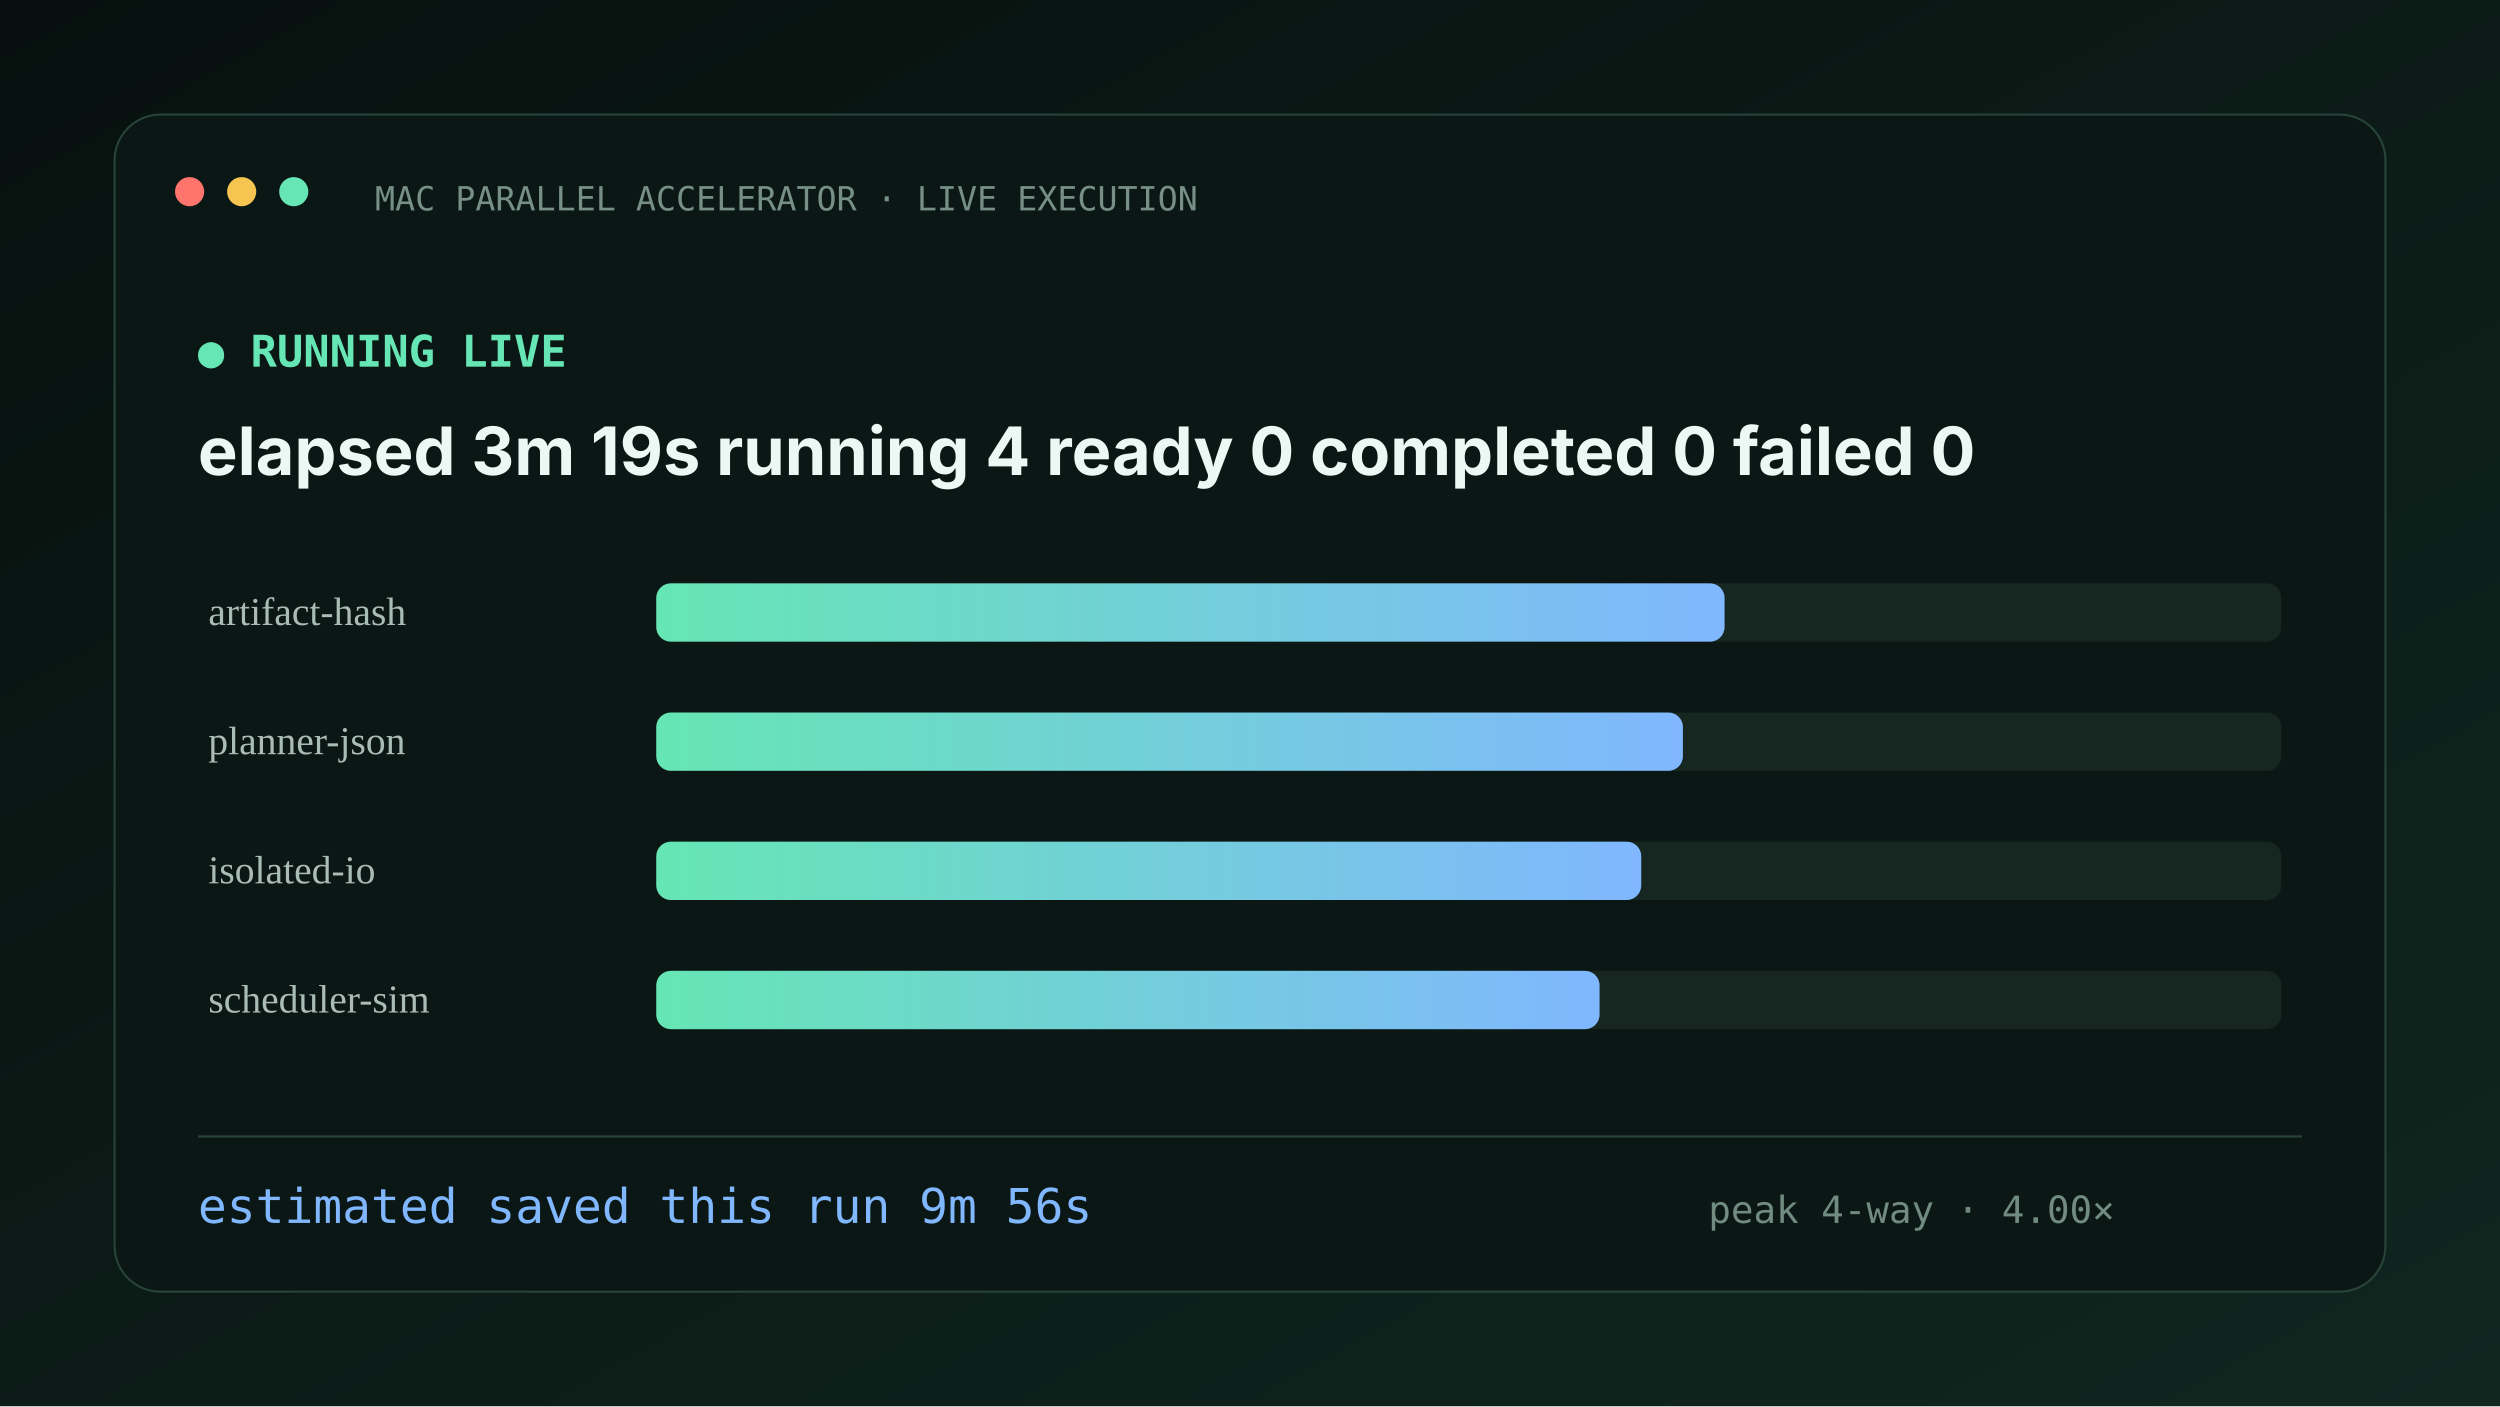
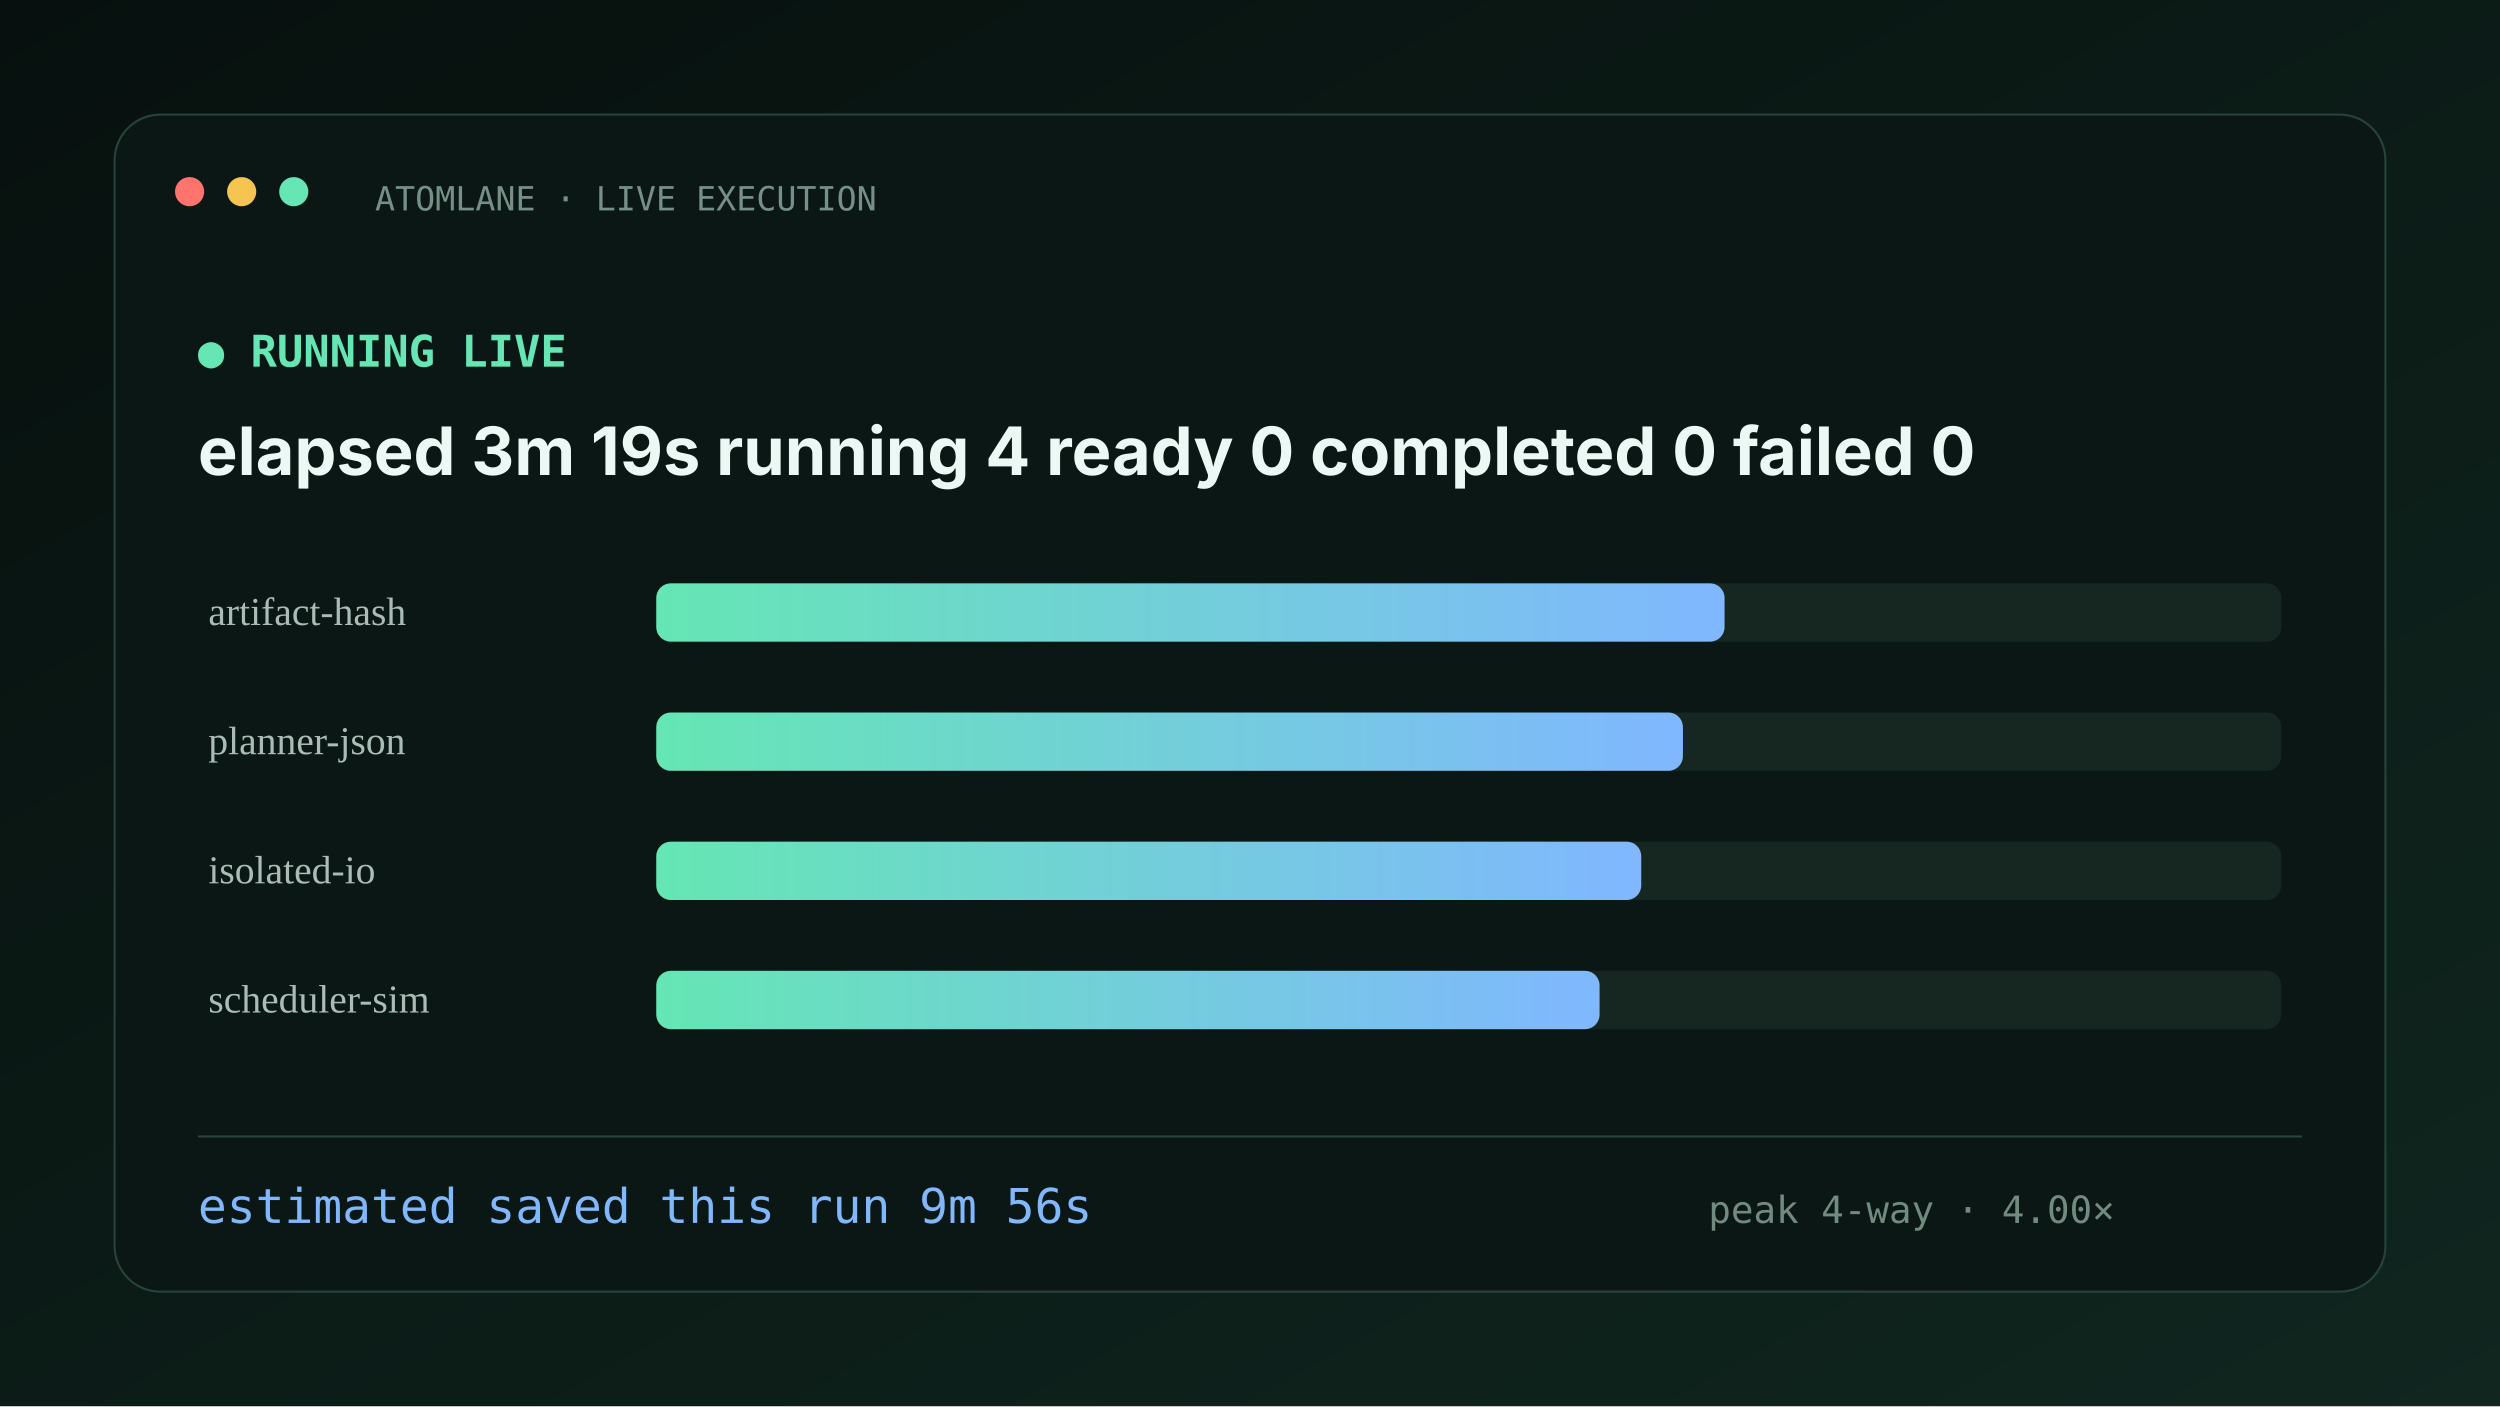
<svg xmlns="http://www.w3.org/2000/svg" width="1200" height="675" viewBox="0 0 1200 675">
  <defs>
    <linearGradient id="bg" x1="0" y1="0" x2="1" y2="1">
      <stop stop-color="#07100e" />
      <stop offset="1" stop-color="#10261f" />
    </linearGradient>
    <linearGradient id="accent">
      <stop stop-color="#65e6b4" />
      <stop offset="1" stop-color="#80b7ff" />
    </linearGradient>
  </defs>
  <rect width="1200" height="675" fill="url(#bg)" />
  <rect x="55" y="55" width="1090" height="565" rx="22" fill="#0b1714" stroke="#27433a" />
  <circle cx="91" cy="92" r="7" fill="#ff756d" />
  <circle cx="116" cy="92" r="7" fill="#f5c451" />
  <circle cx="141" cy="92" r="7" fill="#65e6b4" />
-   <text x="180" y="101" fill="#769087" font-family="ui-monospace,SFMono-Regular,Menlo,monospace" font-size="16">MAC PARALLEL ACCELERATOR · LIVE EXECUTION</text>
+   <text x="180" y="101" fill="#769087" font-family="ui-monospace,SFMono-Regular,Menlo,monospace" font-size="16">ATOMLANE · LIVE EXECUTION</text>
  <text x="95" y="176" fill="#65e6b4" font-family="ui-monospace,SFMono-Regular,Menlo,monospace" font-size="21" font-weight="700">● RUNNING LIVE</text>
  <text x="95" y="228" fill="#ecf8f3" font-family="-apple-system,BlinkMacSystemFont,Segoe UI,sans-serif" font-size="32" font-weight="750">elapsed 3m 19s   running 4   ready 0   completed 0   failed 0</text>
  <text x="100" y="300" fill="#a9bcb5" font-size="19">artifact-hash</text>
  <rect x="315" y="280" width="780" height="28" rx="7" fill="#152720" />
  <rect x="315" y="280" width="512.8" height="28" rx="7" fill="url(#accent)" />
  <text x="100" y="362" fill="#a9bcb5" font-size="19">planner-json</text>
  <rect x="315" y="342" width="780" height="28" rx="7" fill="#152720" />
  <rect x="315" y="342" width="492.8" height="28" rx="7" fill="url(#accent)" />
  <text x="100" y="424" fill="#a9bcb5" font-size="19">isolated-io</text>
  <rect x="315" y="404" width="780" height="28" rx="7" fill="#152720" />
  <rect x="315" y="404" width="472.8" height="28" rx="7" fill="url(#accent)" />
  <text x="100" y="486" fill="#a9bcb5" font-size="19">scheduler-sim</text>
  <rect x="315" y="466" width="780" height="28" rx="7" fill="#152720" />
  <rect x="315" y="466" width="452.8" height="28" rx="7" fill="url(#accent)" />
  <rect x="95" y="545" width="1010" height="1" fill="#27433a" />
  <text x="95" y="587" fill="#80b7ff" font-family="ui-monospace,SFMono-Regular,Menlo,monospace" font-size="23">estimated saved this run  9m 56s</text>
  <text x="820" y="587" fill="#718b81" font-family="ui-monospace,SFMono-Regular,Menlo,monospace" font-size="18">peak 4-way · 4.00×</text>
</svg>
